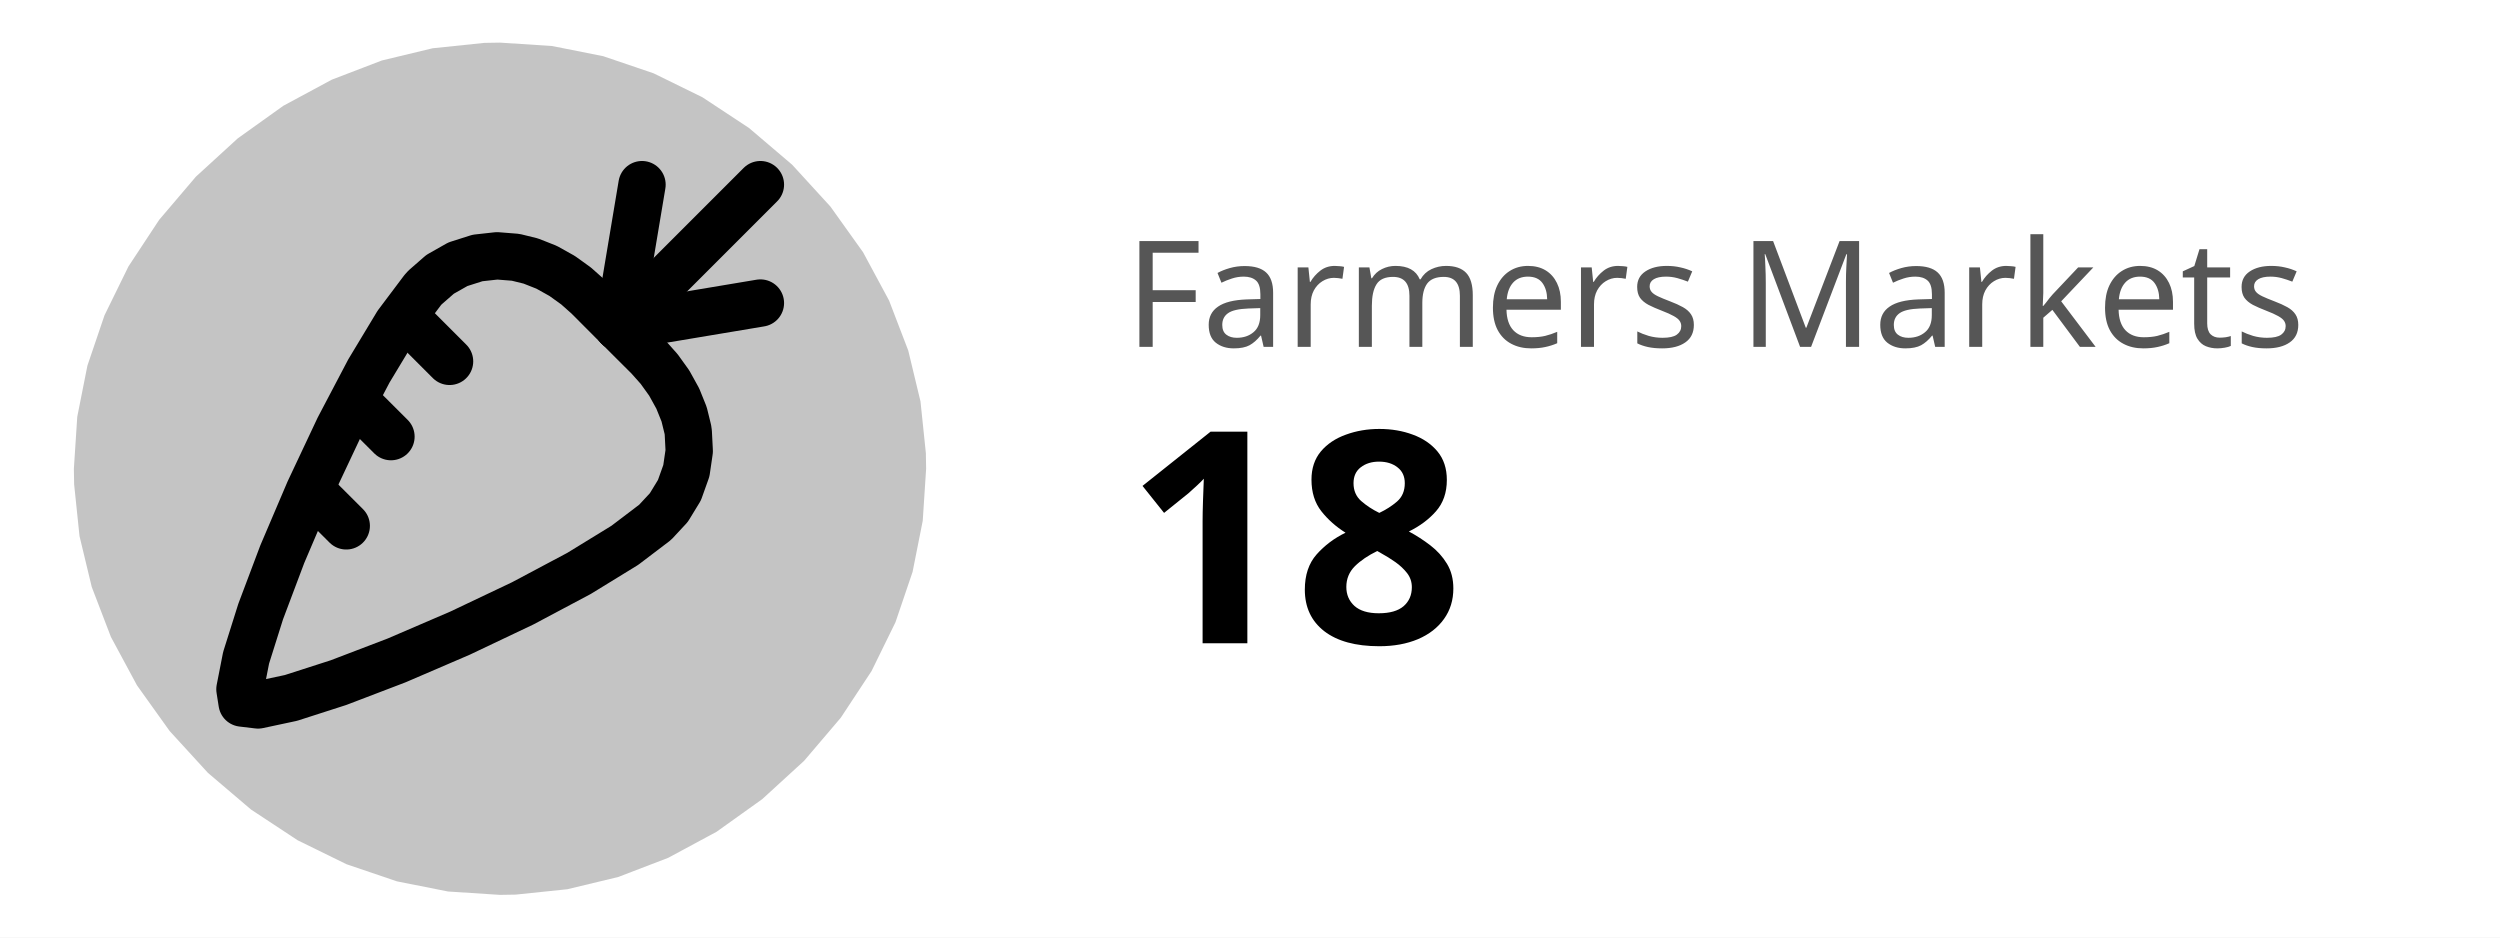
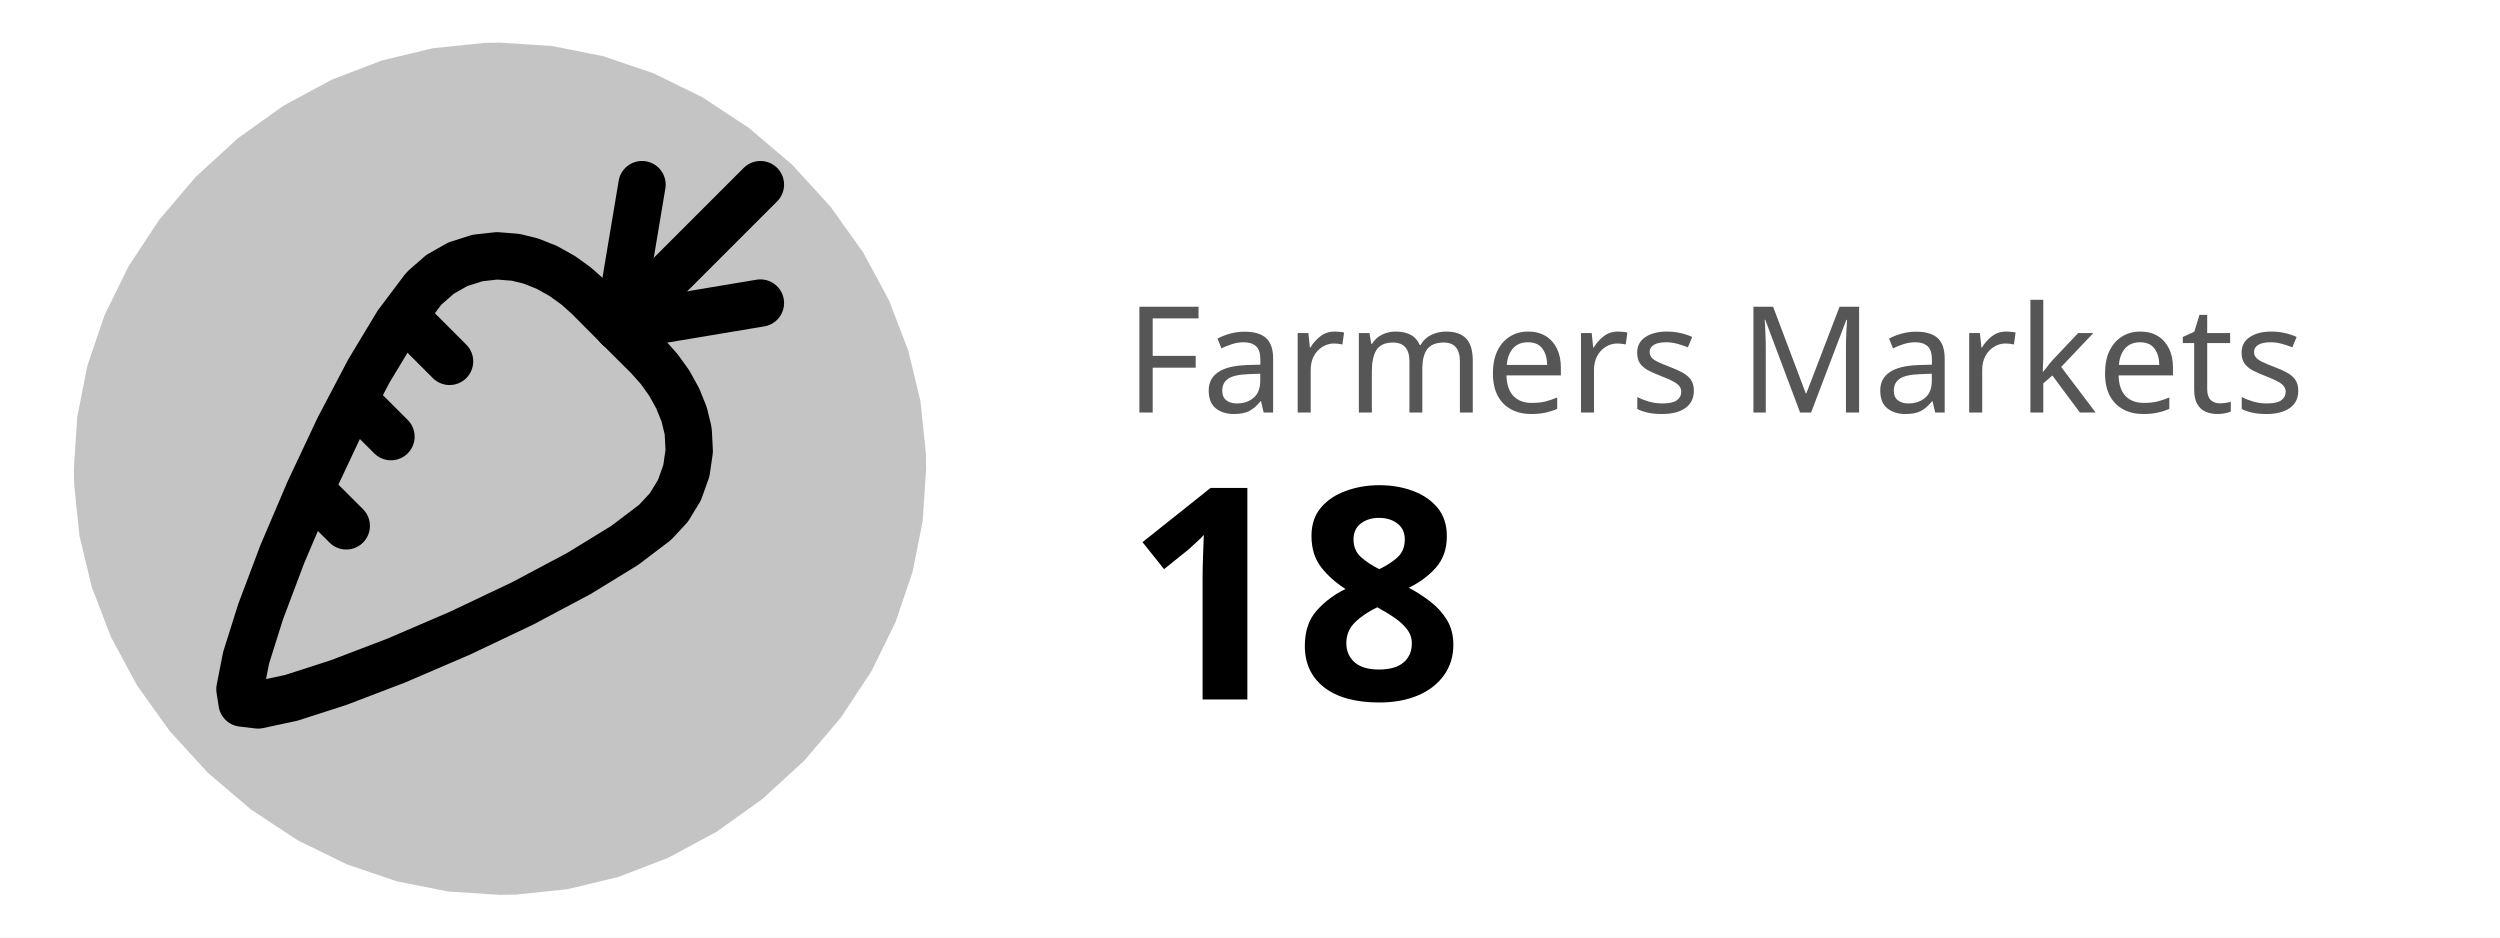
<svg xmlns="http://www.w3.org/2000/svg" class="svglite" width="288.00pt" height="108.00pt" viewBox="0 0 288.00 108.00">
  <defs>
    <style type="text/css">
    .svglite line, .svglite polyline, .svglite polygon, .svglite path, .svglite rect, .svglite circle {
      fill: none;
      stroke: #000000;
      stroke-linecap: round;
      stroke-linejoin: round;
      stroke-miterlimit: 10.00;
    }
  </style>
  </defs>
  <rect width="100%" height="100%" style="stroke: none; fill: #FFFFFF;" />
  <defs>
    <clipPath id="cpMC4wMHwyODguMDB8MC4wMHwxMDguMDA=">
      <rect x="0.00" y="0.00" width="288.00" height="108.00" />
    </clipPath>
  </defs>
  <g clip-path="url(#cpMC4wMHwyODguMDB8MC4wMHwxMDguMDA=)">
-     <text x="129.60" y="39.96" style="font-size: 17.07px; fill: #565656; font-family: Oswald;" textLength="104.14px" lengthAdjust="spacingAndGlyphs">Farmers Markets</text>
-     <text x="129.60" y="74.10" style="font-size: 34.14px; font-weight: bold; font-family: Oswald;" textLength="31.08px" lengthAdjust="spacingAndGlyphs">18</text>
+     <text x="129.60" y="47.52" style="font-size: 17.07px; fill: #565656; font-family: Oswald;" textLength="104.14px" lengthAdjust="spacingAndGlyphs">Farmers Markets</text>
+     <text x="129.60" y="80.58" style="font-size: 34.14px; font-weight: bold; font-family: Oswald;" textLength="31.08px" lengthAdjust="spacingAndGlyphs">18</text>
  </g>
  <defs>
    <clipPath id="cpMy42MHwxMTEuNjB8MC4wMHwxMDguMDA=">
      <rect x="3.60" y="0.00" width="108.00" height="108.00" />
    </clipPath>
  </defs>
  <g clip-path="url(#cpMy42MHwxMTEuNjB8MC4wMHwxMDguMDA=)">
    <polygon points="106.69,54.00 106.69,54.00 106.30,59.99 105.13,65.88 103.16,71.68 100.40,77.31 96.86,82.68 92.63,87.65 87.81,92.06 82.55,95.82 76.98,98.82 71.22,101.03 65.36,102.44 59.40,103.06 57.60,103.09 57.60,103.09 51.61,102.70 45.72,101.53 39.92,99.56 34.29,96.80 28.92,93.26 23.95,89.03 19.54,84.21 15.78,78.95 12.78,73.38 10.57,67.62 9.16,61.76 8.54,55.80 8.51,54.00 8.51,54.00 8.90,48.01 10.07,42.12 12.04,36.32 14.80,30.69 18.34,25.32 22.57,20.35 27.39,15.94 32.65,12.18 38.22,9.18 43.98,6.97 49.84,5.56 55.80,4.94 57.60,4.91 57.60,4.91 63.59,5.30 69.48,6.47 75.28,8.44 80.91,11.20 86.28,14.74 91.25,18.97 95.66,23.79 99.42,29.05 102.42,34.62 104.63,40.38 106.04,46.24 106.66,52.20 106.69,54.00 " style="stroke-width: 0.75; stroke: none; fill: #C4C4C4;" />
    <polyline points="106.69,54.00 106.69,54.00 106.30,59.99 105.13,65.88 103.16,71.68 100.40,77.31 96.86,82.68 92.63,87.65 87.81,92.06 82.55,95.82 76.98,98.82 71.22,101.03 65.36,102.44 59.40,103.06 57.60,103.09 57.60,103.09 51.61,102.70 45.72,101.53 39.92,99.56 34.29,96.80 28.92,93.26 23.95,89.03 19.54,84.21 15.78,78.95 12.78,73.38 10.57,67.62 9.16,61.76 8.54,55.80 8.51,54.00 8.51,54.00 8.90,48.01 10.07,42.12 12.04,36.32 14.80,30.69 18.34,25.32 22.57,20.35 27.39,15.94 32.65,12.18 38.22,9.18 43.98,6.97 49.84,5.56 55.80,4.94 57.60,4.91 57.60,4.91 63.59,5.30 69.48,6.47 75.28,8.44 80.91,11.20 86.28,14.74 91.25,18.97 95.66,23.79 99.42,29.05 102.42,34.62 104.63,40.38 106.04,46.24 106.66,52.20 106.69,54.00 106.69,54.00 " style="stroke-width: 0.75; stroke: none;" />
    <polyline points="71.22,37.65 87.60,34.91 71.22,37.65 " style="stroke-width: 5.45; stroke: none;" />
    <polyline points="71.22,37.65 87.60,34.91 " style="stroke-width: 5.45;" />
    <polyline points="73.96,21.27 71.22,37.65 73.96,21.27 " style="stroke-width: 5.45; stroke: none;" />
    <polyline points="73.96,21.27 71.22,37.65 " style="stroke-width: 5.45;" />
    <polyline points="71.22,37.65 87.60,21.27 71.22,37.65 " style="stroke-width: 5.45; stroke: none;" />
    <polyline points="71.22,37.65 87.60,21.27 " style="stroke-width: 5.45;" />
    <polyline points="46.97,36.81 51.79,41.63 46.97,36.81 " style="stroke-width: 5.45; stroke: none;" />
    <polyline points="46.97,36.81 51.79,41.63 " style="stroke-width: 5.45;" />
    <polyline points="35.88,56.58 39.89,60.58 35.88,56.58 " style="stroke-width: 5.45; stroke: none;" />
    <polyline points="35.88,56.58 39.89,60.58 " style="stroke-width: 5.45;" />
    <polyline points="41.18,46.45 45.04,50.30 41.18,46.45 " style="stroke-width: 5.45; stroke: none;" />
    <polyline points="41.18,46.45 45.04,50.30 " style="stroke-width: 5.45;" />
    <polyline points="79.24,49.47 79.24,49.47 78.81,47.72 78.08,45.91 77.09,44.12 75.94,42.52 74.73,41.16 71.22,37.66 67.71,34.14 67.71,34.14 66.36,32.94 64.76,31.79 62.97,30.79 61.15,30.07 59.40,29.64 59.40,29.64 57.26,29.47 55.01,29.72 52.75,30.44 50.70,31.60 48.96,33.12 48.70,33.41 48.70,33.41 45.76,37.32 42.50,42.73 39.04,49.31 35.62,56.57 32.52,63.84 30.03,70.45 28.35,75.78 27.64,79.40 27.89,80.99 27.89,80.99 29.73,81.21 33.52,80.40 38.99,78.64 45.69,76.08 52.99,72.94 60.21,69.51 66.70,66.06 71.98,62.82 75.47,60.17 75.47,60.17 77.05,58.47 78.27,56.47 79.07,54.23 79.40,51.97 79.29,49.82 79.24,49.47 79.24,49.47 " style="stroke-width: 5.45; stroke: none;" />
    <polyline points="79.24,49.47 79.24,49.47 78.81,47.72 78.08,45.91 77.09,44.12 75.94,42.52 74.73,41.16 71.22,37.66 67.71,34.14 67.71,34.14 66.36,32.94 64.76,31.79 62.97,30.79 61.15,30.07 59.40,29.64 59.40,29.64 57.26,29.47 55.01,29.72 52.75,30.44 50.70,31.60 48.96,33.12 48.70,33.41 48.70,33.41 45.76,37.32 42.50,42.73 39.04,49.31 35.62,56.57 32.52,63.84 30.03,70.45 28.35,75.78 27.64,79.40 27.89,80.99 27.89,80.99 29.73,81.21 33.52,80.40 38.99,78.64 45.69,76.08 52.99,72.94 60.21,69.51 66.70,66.06 71.98,62.82 75.47,60.17 75.47,60.17 77.05,58.47 78.27,56.47 79.07,54.23 79.40,51.97 79.29,49.82 79.24,49.47 79.24,49.47 " style="stroke-width: 5.45;" />
  </g>
  <g clip-path="url(#cpMC4wMHwyODguMDB8MC4wMHwxMDguMDA=)">
</g>
</svg>
